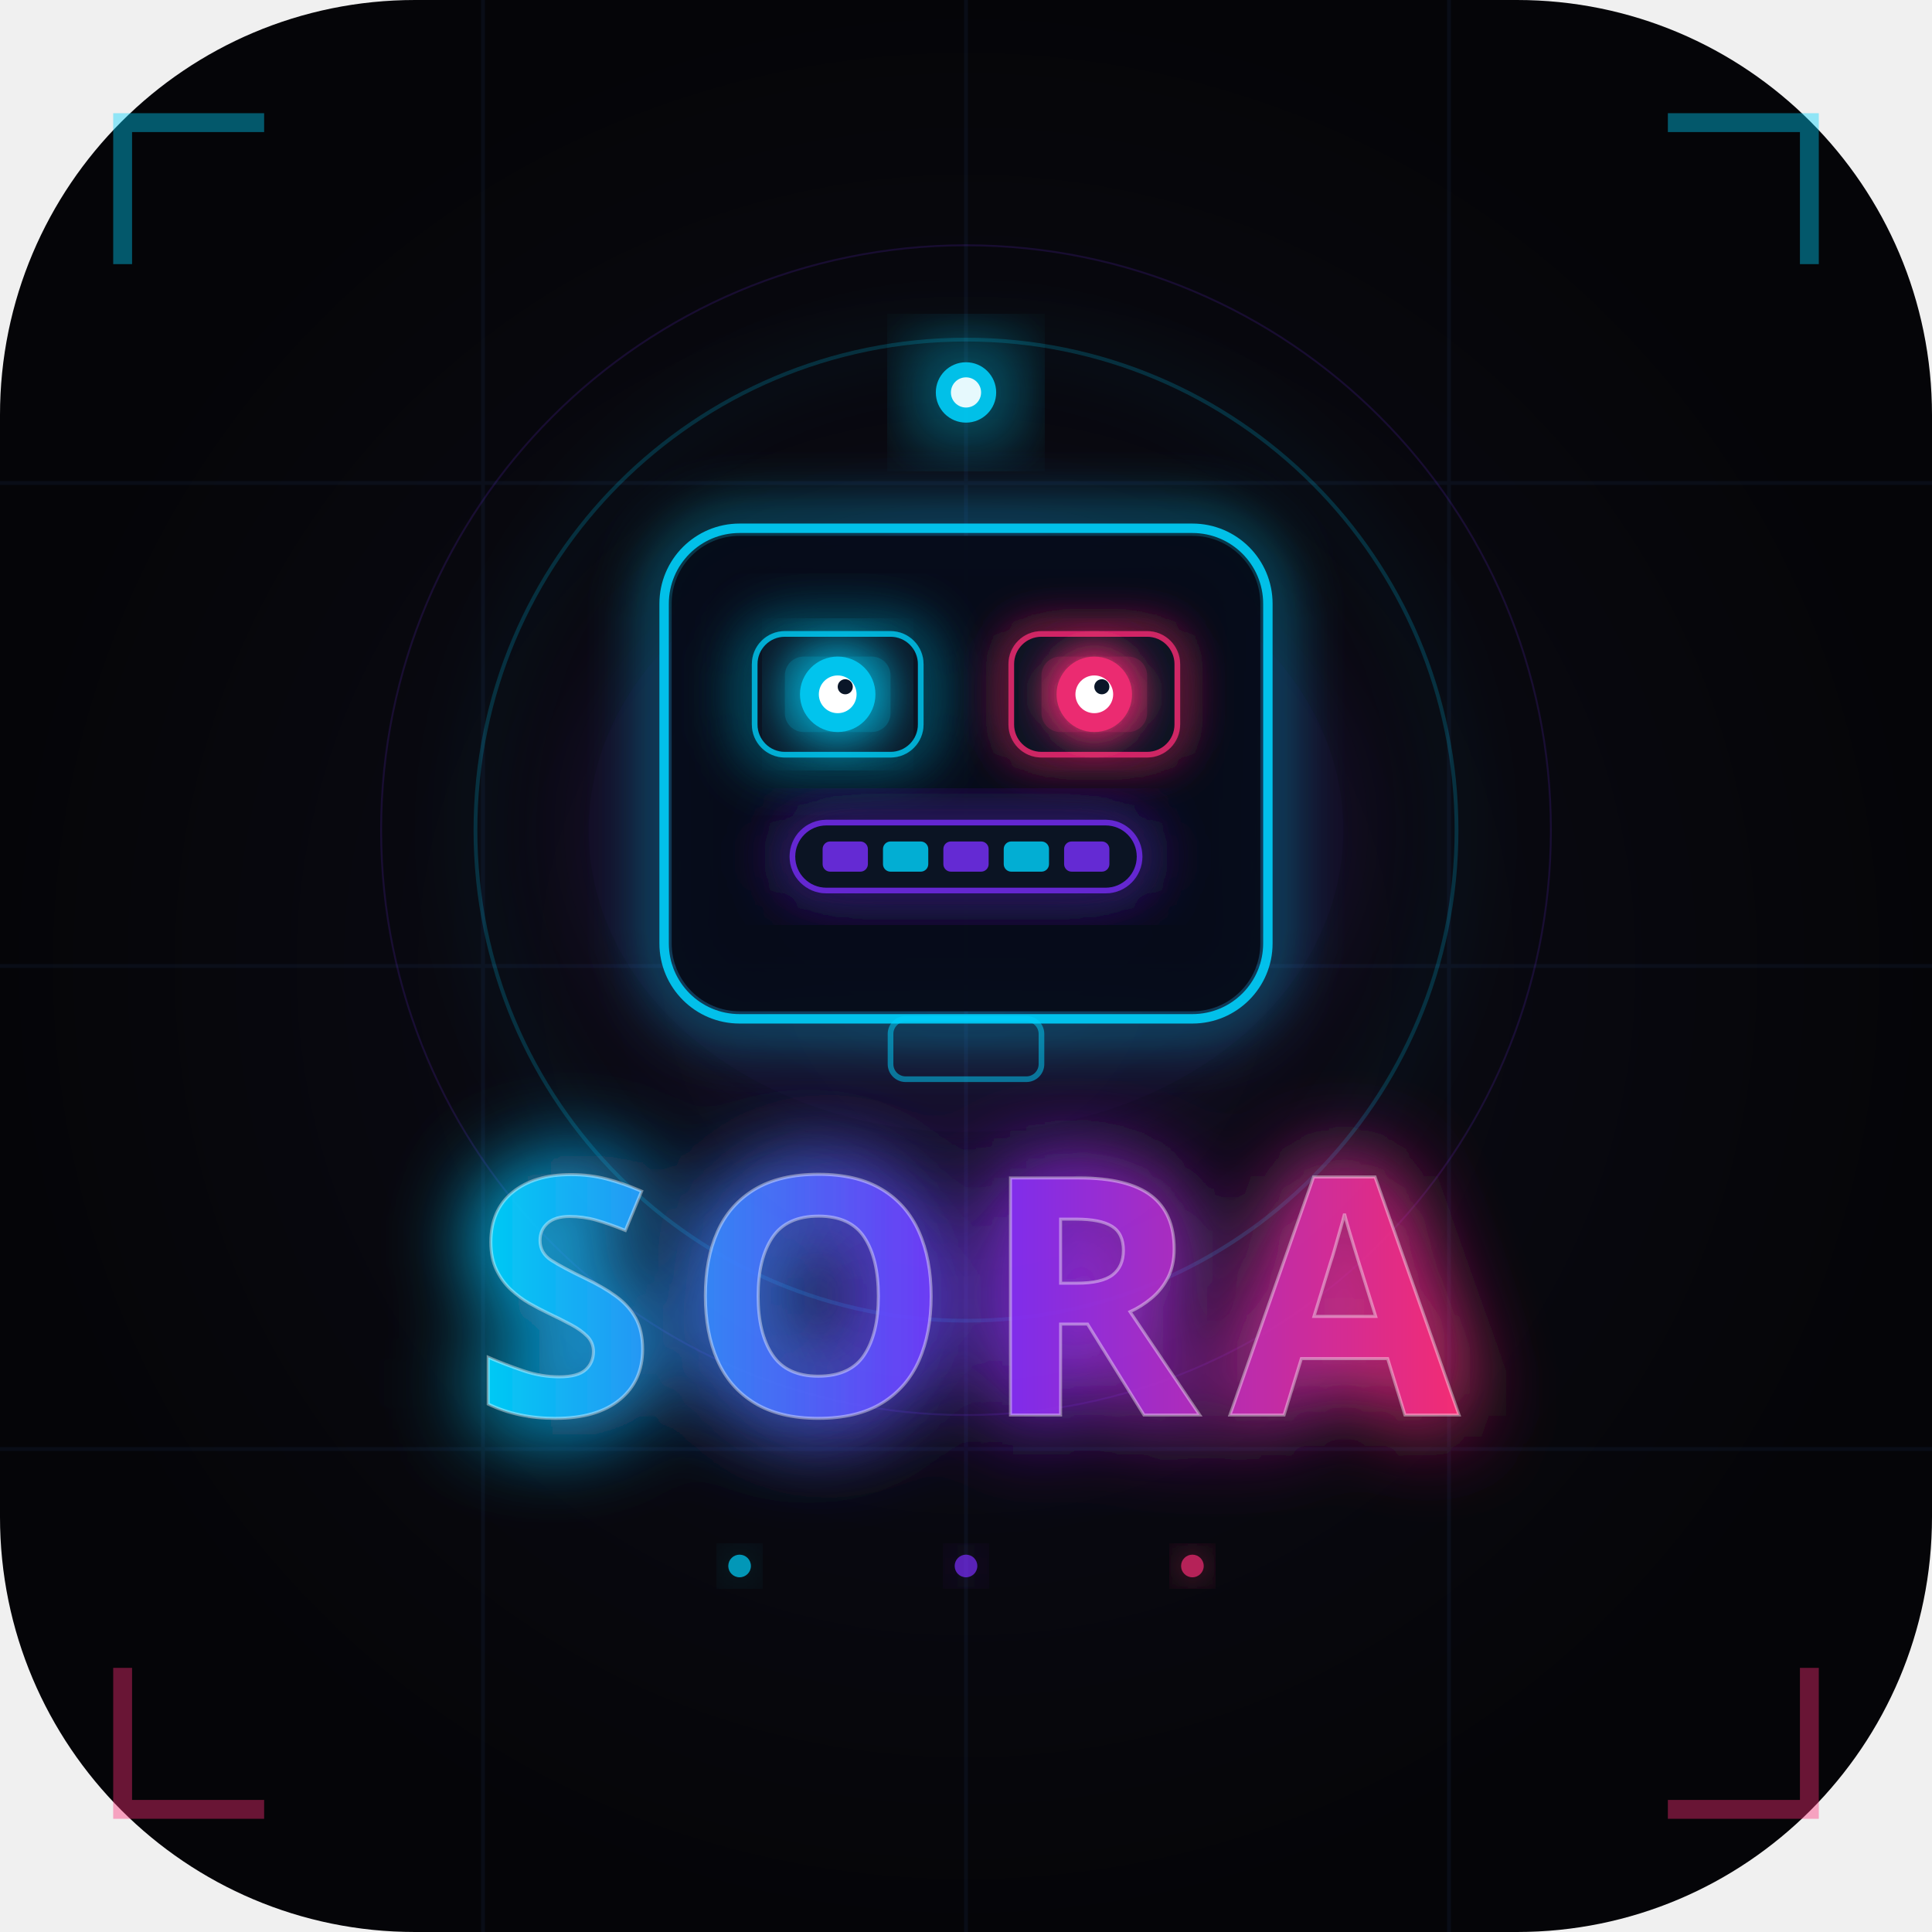
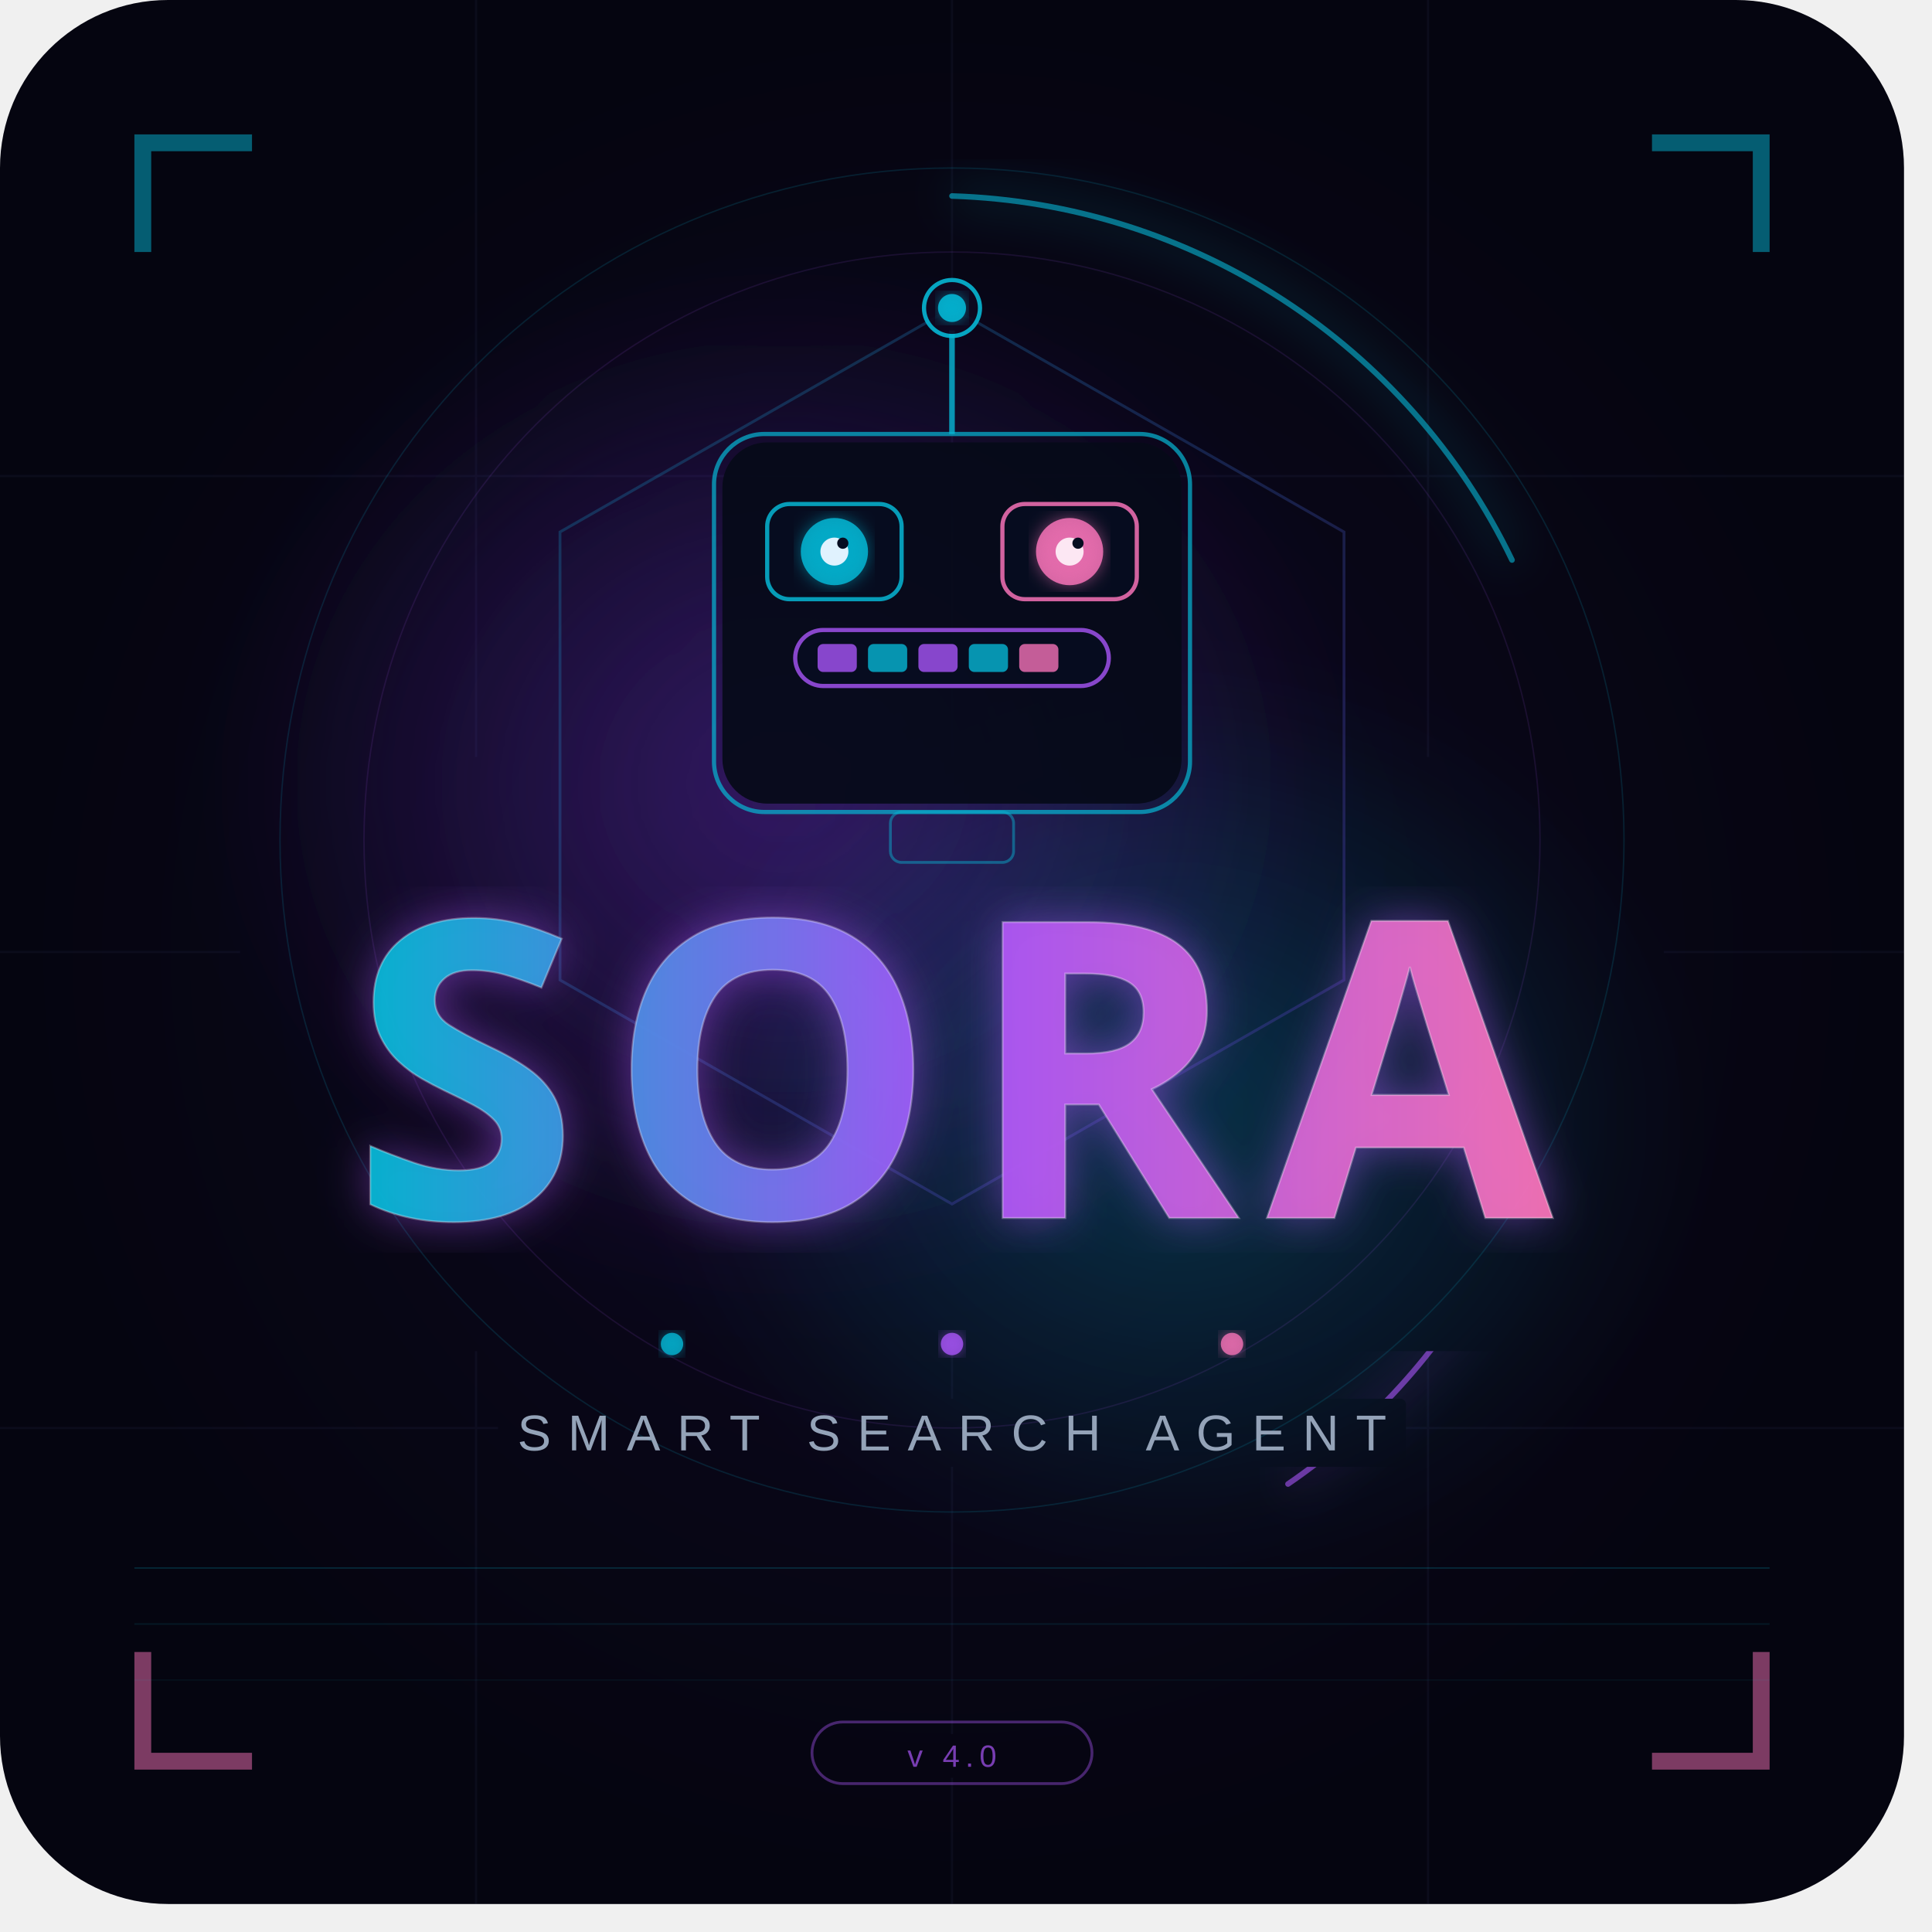
- <svg xmlns="http://www.w3.org/2000/svg" viewBox="0 0 512 512" width="512" height="512">
+ <svg xmlns="http://www.w3.org/2000/svg" width="100%" viewBox="0 0 690 690" role="img" style="">
  <defs>
    <radialGradient id="bg" cx="50%" cy="50%" r="50%">
-       <stop offset="0%" stop-color="#0d0d1a" />
-       <stop offset="100%" stop-color="#050508" />
+       <stop offset="0%" stop-color="#0d0820" />
+       <stop offset="100%" stop-color="#050510" />
    </radialGradient>
-     <filter id="glow-blue" x="-50%" y="-50%" width="200%" height="200%">
-       <feGaussianBlur stdDeviation="8" result="blur" />
-       <feMerge>
-         <feMergeNode in="blur" />
-         <feMergeNode in="blur" />
-         <feMergeNode in="SourceGraphic" />
-       </feMerge>
+     <radialGradient id="glow1" cx="50%" cy="50%" r="50%">
+       <stop offset="0%" stop-color="#7c3aed" stop-opacity="0.35" />
+       <stop offset="100%" stop-color="#7c3aed" stop-opacity="0" />
+     </radialGradient>
+     <radialGradient id="glow2" cx="50%" cy="50%" r="50%">
+       <stop offset="0%" stop-color="#06b6d4" stop-opacity="0.25" />
+       <stop offset="100%" stop-color="#06b6d4" stop-opacity="0" />
+     </radialGradient>
+     <linearGradient id="textGrad" x1="0%" y1="0%" x2="100%" y2="0%">
+       <stop offset="0%" stop-color="#06b6d4" />
+       <stop offset="50%" stop-color="#a855f7" />
+       <stop offset="100%" stop-color="#f472b6" />
+     </linearGradient>
+     <linearGradient id="ringGrad" x1="0%" y1="0%" x2="100%" y2="100%">
+       <stop offset="0%" stop-color="#06b6d4" />
+       <stop offset="100%" stop-color="#7c3aed" />
+     </linearGradient>
+     <linearGradient id="lineGrad" x1="0%" y1="0%" x2="100%" y2="0%">
+       <stop offset="0%" stop-color="#06b6d4" stop-opacity="0" />
+       <stop offset="30%" stop-color="#06b6d4" />
+       <stop offset="70%" stop-color="#a855f7" />
+       <stop offset="100%" stop-color="#f472b6" stop-opacity="0" />
+     </linearGradient>
+     <filter id="blur1">
+       <feGaussianBlur stdDeviation="18" />
    </filter>
-     <filter id="glow-pink" x="-50%" y="-50%" width="200%" height="200%">
-       <feGaussianBlur stdDeviation="6" result="blur" />
-       <feMerge>
-         <feMergeNode in="blur" />
-         <feMergeNode in="blur" />
-         <feMergeNode in="SourceGraphic" />
-       </feMerge>
+     <filter id="blur2">
+       <feGaussianBlur stdDeviation="8" />
    </filter>
-     <filter id="glow-strong" x="-80%" y="-80%" width="260%" height="260%">
-       <feGaussianBlur stdDeviation="12" result="blur1" />
-       <feGaussianBlur stdDeviation="4" result="blur2" />
-       <feMerge>
-         <feMergeNode in="blur1" />
-         <feMergeNode in="blur2" />
-         <feMergeNode in="SourceGraphic" />
-       </feMerge>
+     <filter id="blur3">
+       <feGaussianBlur stdDeviation="3" />
    </filter>
-     <linearGradient id="neon-text" x1="0%" y1="0%" x2="100%" y2="0%">
-       <stop offset="0%" stop-color="#00d4ff" />
-       <stop offset="50%" stop-color="#7b2fff" />
-       <stop offset="100%" stop-color="#ff2d78" />
-     </linearGradient>
-     <linearGradient id="line-grad" x1="0%" y1="0%" x2="100%" y2="0%">
-       <stop offset="0%" stop-color="#00d4ff" stop-opacity="0" />
-       <stop offset="30%" stop-color="#00d4ff" />
-       <stop offset="70%" stop-color="#7b2fff" />
-       <stop offset="100%" stop-color="#ff2d78" stop-opacity="0" />
-     </linearGradient>
+     <mask id="imagine-text-gaps-enuv1e" maskUnits="userSpaceOnUse">
+       <rect x="0" y="0" width="690" height="690" fill="white" />
+       <rect x="85.801" y="270.419" width="508.398" height="212.065" fill="black" rx="2" />
+       <rect x="85.801" y="270.419" width="508.398" height="212.065" fill="black" rx="2" />
+       <rect x="85.801" y="270.419" width="508.398" height="212.065" fill="black" rx="2" />
+       <rect x="177.865" y="499.548" width="324.27" height="24.323" fill="black" rx="2" />
+       <rect x="318.112" y="619.323" width="42.808" height="15.613" fill="black" rx="2" />
+     </mask>
  </defs>
-   <rect width="512" height="512" rx="110" fill="url(#bg)" />
-   <g opacity="0.06" stroke="#4488ff" stroke-width="1">
-     <line x1="0" y1="128" x2="512" y2="128" />
-     <line x1="0" y1="256" x2="512" y2="256" />
-     <line x1="0" y1="384" x2="512" y2="384" />
-     <line x1="128" y1="0" x2="128" y2="512" />
-     <line x1="256" y1="0" x2="256" y2="512" />
-     <line x1="384" y1="0" x2="384" y2="512" />
+   <rect width="680" height="680" fill="url(#bg)" rx="60" style="stroke:none;color:rgb(255, 255, 255);stroke-width:1px;stroke-linecap:butt;stroke-linejoin:miter;opacity:1;font-family:&quot;Anthropic Sans&quot;, -apple-system, BlinkMacSystemFont, &quot;Segoe UI&quot;, sans-serif;font-size:16px;font-weight:400;text-anchor:start;dominant-baseline:auto" />
+   <g opacity="0.05" stroke="#818cf8" stroke-width="0.8" style="fill:rgb(0, 0, 0);stroke:rgb(129, 140, 248);color:rgb(255, 255, 255);stroke-width:0.8px;stroke-linecap:butt;stroke-linejoin:miter;opacity:0.05;font-family:&quot;Anthropic Sans&quot;, -apple-system, BlinkMacSystemFont, &quot;Segoe UI&quot;, sans-serif;font-size:16px;font-weight:400;text-anchor:start;dominant-baseline:auto">
+     <line x1="0" y1="170" x2="680" y2="170" style="fill:rgb(0, 0, 0);stroke:rgb(129, 140, 248);color:rgb(255, 255, 255);stroke-width:0.8px;stroke-linecap:butt;stroke-linejoin:miter;opacity:1;font-family:&quot;Anthropic Sans&quot;, -apple-system, BlinkMacSystemFont, &quot;Segoe UI&quot;, sans-serif;font-size:16px;font-weight:400;text-anchor:start;dominant-baseline:auto" />
+     <line x1="0" y1="340" x2="680" y2="340" mask="url(#imagine-text-gaps-enuv1e)" style="fill:rgb(0, 0, 0);stroke:rgb(129, 140, 248);color:rgb(255, 255, 255);stroke-width:0.8px;stroke-linecap:butt;stroke-linejoin:miter;opacity:1;font-family:&quot;Anthropic Sans&quot;, -apple-system, BlinkMacSystemFont, &quot;Segoe UI&quot;, sans-serif;font-size:16px;font-weight:400;text-anchor:start;dominant-baseline:auto" />
+     <line x1="0" y1="510" x2="680" y2="510" mask="url(#imagine-text-gaps-enuv1e)" style="fill:rgb(0, 0, 0);stroke:rgb(129, 140, 248);color:rgb(255, 255, 255);stroke-width:0.8px;stroke-linecap:butt;stroke-linejoin:miter;opacity:1;font-family:&quot;Anthropic Sans&quot;, -apple-system, BlinkMacSystemFont, &quot;Segoe UI&quot;, sans-serif;font-size:16px;font-weight:400;text-anchor:start;dominant-baseline:auto" />
+     <line x1="170" y1="0" x2="170" y2="680" mask="url(#imagine-text-gaps-enuv1e)" style="fill:rgb(0, 0, 0);stroke:rgb(129, 140, 248);color:rgb(255, 255, 255);stroke-width:0.8px;stroke-linecap:butt;stroke-linejoin:miter;opacity:1;font-family:&quot;Anthropic Sans&quot;, -apple-system, BlinkMacSystemFont, &quot;Segoe UI&quot;, sans-serif;font-size:16px;font-weight:400;text-anchor:start;dominant-baseline:auto" />
+     <line x1="340" y1="0" x2="340" y2="680" mask="url(#imagine-text-gaps-enuv1e)" style="fill:rgb(0, 0, 0);stroke:rgb(129, 140, 248);color:rgb(255, 255, 255);stroke-width:0.8px;stroke-linecap:butt;stroke-linejoin:miter;opacity:1;font-family:&quot;Anthropic Sans&quot;, -apple-system, BlinkMacSystemFont, &quot;Segoe UI&quot;, sans-serif;font-size:16px;font-weight:400;text-anchor:start;dominant-baseline:auto" />
+     <line x1="510" y1="0" x2="510" y2="680" mask="url(#imagine-text-gaps-enuv1e)" style="fill:rgb(0, 0, 0);stroke:rgb(129, 140, 248);color:rgb(255, 255, 255);stroke-width:0.8px;stroke-linecap:butt;stroke-linejoin:miter;opacity:1;font-family:&quot;Anthropic Sans&quot;, -apple-system, BlinkMacSystemFont, &quot;Segoe UI&quot;, sans-serif;font-size:16px;font-weight:400;text-anchor:start;dominant-baseline:auto" />
  </g>
-   <circle cx="256" cy="220" r="130" fill="none" stroke="#00d4ff" stroke-width="1" opacity="0.2" filter="url(#glow-blue)" />
-   <circle cx="256" cy="220" r="155" fill="none" stroke="#7b2fff" stroke-width="0.5" opacity="0.15" />
-   <ellipse cx="256" cy="220" rx="100" ry="80" fill="#7b2fff" opacity="0.08" filter="url(#glow-strong)" />
-   <ellipse cx="256" cy="220" rx="60" ry="50" fill="#00d4ff" opacity="0.06" filter="url(#glow-strong)" />
-   <rect x="176" y="140" width="160" height="130" rx="20" fill="none" stroke="#00d4ff" stroke-width="2.5" filter="url(#glow-blue)" opacity="0.9" />
-   <rect x="178" y="142" width="156" height="126" rx="18" fill="#050a18" opacity="0.95" />
-   <line x1="256" y1="140" x2="256" y2="110" stroke="#00d4ff" stroke-width="2" filter="url(#glow-blue)" opacity="0.8" />
-   <circle cx="256" cy="104" r="8" fill="#00d4ff" filter="url(#glow-strong)" opacity="0.9" />
-   <circle cx="256" cy="104" r="4" fill="#ffffff" opacity="0.9" />
-   <rect x="200" y="168" width="44" height="32" rx="8" fill="#0a1628" stroke="#00d4ff" stroke-width="1.5" filter="url(#glow-blue)" opacity="0.8" />
-   <rect x="208" y="174" width="28" height="20" rx="5" fill="#00d4ff" opacity="0.15" />
-   <ellipse cx="222" cy="184" rx="10" ry="10" fill="#00d4ff" opacity="0.9" filter="url(#glow-blue)" />
-   <ellipse cx="222" cy="184" rx="5" ry="5" fill="#ffffff" />
-   <ellipse cx="224" cy="182" rx="2" ry="2" fill="#0a1628" />
-   <rect x="268" y="168" width="44" height="32" rx="8" fill="#0a1628" stroke="#ff2d78" stroke-width="1.5" filter="url(#glow-pink)" opacity="0.8" />
-   <rect x="276" y="174" width="28" height="20" rx="5" fill="#ff2d78" opacity="0.15" />
-   <ellipse cx="290" cy="184" rx="10" ry="10" fill="#ff2d78" opacity="0.9" filter="url(#glow-pink)" />
-   <ellipse cx="290" cy="184" rx="5" ry="5" fill="#ffffff" />
-   <ellipse cx="292" cy="182" rx="2" ry="2" fill="#0a1628" />
-   <rect x="210" y="218" width="92" height="18" rx="9" fill="#0a1628" stroke="#7b2fff" stroke-width="1.5" filter="url(#glow-blue)" opacity="0.8" />
-   <rect x="218" y="223" width="12" height="8" rx="2" fill="#7b2fff" opacity="0.8" />
-   <rect x="234" y="223" width="12" height="8" rx="2" fill="#00d4ff" opacity="0.8" />
-   <rect x="250" y="223" width="12" height="8" rx="2" fill="#7b2fff" opacity="0.8" />
-   <rect x="266" y="223" width="12" height="8" rx="2" fill="#00d4ff" opacity="0.8" />
-   <rect x="282" y="223" width="12" height="8" rx="2" fill="#7b2fff" opacity="0.8" />
-   <rect x="236" y="270" width="40" height="16" rx="4" fill="none" stroke="#00d4ff" stroke-width="1.5" opacity="0.5" />
-   <line x1="60" y1="310" x2="452" y2="310" stroke="url(#line-grad)" stroke-width="1.5" opacity="0.8" />
-   <text x="256" y="375" font-family="Arial Black, Impact, sans-serif" font-size="88" font-weight="900" text-anchor="middle" fill="url(#neon-text)" filter="url(#glow-strong)" letter-spacing="8" opacity="0.95">SORA</text>
-   <text x="256" y="375" font-family="Arial Black, Impact, sans-serif" font-size="88" font-weight="900" text-anchor="middle" fill="none" stroke="#ffffff" stroke-width="0.8" letter-spacing="8" opacity="0.4">SORA</text>
-   <line x1="60" y1="395" x2="452" y2="395" stroke="url(#line-grad)" stroke-width="1" opacity="0.4" />
-   <circle cx="196" cy="415" r="3" fill="#00d4ff" opacity="0.7" filter="url(#glow-blue)" />
-   <circle cx="256" cy="415" r="3" fill="#7b2fff" opacity="0.7" filter="url(#glow-blue)" />
-   <circle cx="316" cy="415" r="3" fill="#ff2d78" opacity="0.7" filter="url(#glow-pink)" />
-   <path d="M 30 30 L 70 30 L 70 35 L 35 35 L 35 70 L 30 70 Z" fill="#00d4ff" opacity="0.4" />
-   <path d="M 482 30 L 442 30 L 442 35 L 477 35 L 477 70 L 482 70 Z" fill="#00d4ff" opacity="0.4" />
-   <path d="M 30 482 L 70 482 L 70 477 L 35 477 L 35 442 L 30 442 Z" fill="#ff2d78" opacity="0.4" />
-   <path d="M 482 482 L 442 482 L 442 477 L 477 477 L 477 442 L 482 442 Z" fill="#ff2d78" opacity="0.4" />
+   <ellipse cx="280" cy="280" rx="200" ry="180" fill="url(#glow1)" filter="url(#blur1)" style="stroke:none;color:rgb(255, 255, 255);stroke-width:1px;stroke-linecap:butt;stroke-linejoin:miter;opacity:1;font-family:&quot;Anthropic Sans&quot;, -apple-system, BlinkMacSystemFont, &quot;Segoe UI&quot;, sans-serif;font-size:16px;font-weight:400;text-anchor:start;dominant-baseline:auto" />
+   <ellipse cx="420" cy="400" rx="180" ry="160" fill="url(#glow2)" filter="url(#blur1)" style="stroke:none;color:rgb(255, 255, 255);stroke-width:1px;stroke-linecap:butt;stroke-linejoin:miter;opacity:1;font-family:&quot;Anthropic Sans&quot;, -apple-system, BlinkMacSystemFont, &quot;Segoe UI&quot;, sans-serif;font-size:16px;font-weight:400;text-anchor:start;dominant-baseline:auto" />
+   <circle cx="340" cy="300" r="240" fill="none" stroke="#06b6d4" stroke-width="0.5" opacity="0.15" style="fill:none;stroke:rgb(6, 182, 212);color:rgb(255, 255, 255);stroke-width:0.5px;stroke-linecap:butt;stroke-linejoin:miter;opacity:0.15;font-family:&quot;Anthropic Sans&quot;, -apple-system, BlinkMacSystemFont, &quot;Segoe UI&quot;, sans-serif;font-size:16px;font-weight:400;text-anchor:start;dominant-baseline:auto" />
+   <circle cx="340" cy="300" r="210" fill="none" stroke="#a855f7" stroke-width="0.5" opacity="0.12" style="fill:none;stroke:rgb(168, 85, 247);color:rgb(255, 255, 255);stroke-width:0.5px;stroke-linecap:butt;stroke-linejoin:miter;opacity:0.12;font-family:&quot;Anthropic Sans&quot;, -apple-system, BlinkMacSystemFont, &quot;Segoe UI&quot;, sans-serif;font-size:16px;font-weight:400;text-anchor:start;dominant-baseline:auto" />
+   <path d="M 340 70 A 230 230 0 0 1 540 200" fill="none" stroke="#06b6d4" stroke-width="2" opacity="0.6" stroke-linecap="round" style="fill:none;stroke:rgb(6, 182, 212);color:rgb(255, 255, 255);stroke-width:2px;stroke-linecap:round;stroke-linejoin:miter;opacity:0.6;font-family:&quot;Anthropic Sans&quot;, -apple-system, BlinkMacSystemFont, &quot;Segoe UI&quot;, sans-serif;font-size:16px;font-weight:400;text-anchor:start;dominant-baseline:auto" />
+   <path d="M 560 340 A 230 230 0 0 1 460 530" fill="none" stroke="#a855f7" stroke-width="2" opacity="0.6" stroke-linecap="round" mask="url(#imagine-text-gaps-enuv1e)" style="fill:none;stroke:rgb(168, 85, 247);color:rgb(255, 255, 255);stroke-width:2px;stroke-linecap:round;stroke-linejoin:miter;opacity:0.6;font-family:&quot;Anthropic Sans&quot;, -apple-system, BlinkMacSystemFont, &quot;Segoe UI&quot;, sans-serif;font-size:16px;font-weight:400;text-anchor:start;dominant-baseline:auto" />
+   <path d="M 180 480 A 230 230 0 0 1 120 300" fill="none" stroke="#f472b6" stroke-width="2" opacity="0.5" stroke-linecap="round" mask="url(#imagine-text-gaps-enuv1e)" style="fill:none;stroke:rgb(244, 114, 182);color:rgb(255, 255, 255);stroke-width:2px;stroke-linecap:round;stroke-linejoin:miter;opacity:0.5;font-family:&quot;Anthropic Sans&quot;, -apple-system, BlinkMacSystemFont, &quot;Segoe UI&quot;, sans-serif;font-size:16px;font-weight:400;text-anchor:start;dominant-baseline:auto" />
+   <path d="M 340 70 A 230 230 0 0 1 540 200" fill="none" stroke="#06b6d4" stroke-width="8" opacity="0.15" filter="url(#blur2)" style="fill:none;stroke:rgb(6, 182, 212);color:rgb(255, 255, 255);stroke-width:8px;stroke-linecap:butt;stroke-linejoin:miter;opacity:0.15;font-family:&quot;Anthropic Sans&quot;, -apple-system, BlinkMacSystemFont, &quot;Segoe UI&quot;, sans-serif;font-size:16px;font-weight:400;text-anchor:start;dominant-baseline:auto" />
+   <path d="M 560 340 A 230 230 0 0 1 460 530" fill="none" stroke="#a855f7" stroke-width="8" opacity="0.15" filter="url(#blur2)" mask="url(#imagine-text-gaps-enuv1e)" style="fill:none;stroke:rgb(168, 85, 247);color:rgb(255, 255, 255);stroke-width:8px;stroke-linecap:butt;stroke-linejoin:miter;opacity:0.15;font-family:&quot;Anthropic Sans&quot;, -apple-system, BlinkMacSystemFont, &quot;Segoe UI&quot;, sans-serif;font-size:16px;font-weight:400;text-anchor:start;dominant-baseline:auto" />
+   <polygon points="340,110 480,190 480,350 340,430 200,350 200,190" fill="none" stroke="url(#ringGrad)" stroke-width="1" opacity="0.25" style="fill:none;color:rgb(255, 255, 255);stroke-width:1px;stroke-linecap:butt;stroke-linejoin:miter;opacity:0.25;font-family:&quot;Anthropic Sans&quot;, -apple-system, BlinkMacSystemFont, &quot;Segoe UI&quot;, sans-serif;font-size:16px;font-weight:400;text-anchor:start;dominant-baseline:auto" />
+   <rect x="255" y="155" width="170" height="135" rx="18" fill="none" stroke="#06b6d4" stroke-width="1.5" opacity="0.7" style="fill:none;stroke:rgb(6, 182, 212);color:rgb(255, 255, 255);stroke-width:1.5px;stroke-linecap:butt;stroke-linejoin:miter;opacity:0.7;font-family:&quot;Anthropic Sans&quot;, -apple-system, BlinkMacSystemFont, &quot;Segoe UI&quot;, sans-serif;font-size:16px;font-weight:400;text-anchor:start;dominant-baseline:auto" />
+   <rect x="258" y="158" width="164" height="129" rx="16" fill="#050a18" opacity="0.92" style="fill:rgb(5, 10, 24);stroke:none;color:rgb(255, 255, 255);stroke-width:1px;stroke-linecap:butt;stroke-linejoin:miter;opacity:0.92;font-family:&quot;Anthropic Sans&quot;, -apple-system, BlinkMacSystemFont, &quot;Segoe UI&quot;, sans-serif;font-size:16px;font-weight:400;text-anchor:start;dominant-baseline:auto" />
+   <line x1="340" y1="155" x2="340" y2="118" stroke="#06b6d4" stroke-width="2" opacity="0.8" style="fill:rgb(0, 0, 0);stroke:rgb(6, 182, 212);color:rgb(255, 255, 255);stroke-width:2px;stroke-linecap:butt;stroke-linejoin:miter;opacity:0.8;font-family:&quot;Anthropic Sans&quot;, -apple-system, BlinkMacSystemFont, &quot;Segoe UI&quot;, sans-serif;font-size:16px;font-weight:400;text-anchor:start;dominant-baseline:auto" />
+   <circle cx="340" cy="110" r="10" fill="#0d0820" stroke="#06b6d4" stroke-width="1.5" opacity="0.9" style="fill:rgb(13, 8, 32);stroke:rgb(6, 182, 212);color:rgb(255, 255, 255);stroke-width:1.5px;stroke-linecap:butt;stroke-linejoin:miter;opacity:0.9;font-family:&quot;Anthropic Sans&quot;, -apple-system, BlinkMacSystemFont, &quot;Segoe UI&quot;, sans-serif;font-size:16px;font-weight:400;text-anchor:start;dominant-baseline:auto" />
+   <circle cx="340" cy="110" r="5" fill="#06b6d4" opacity="0.9" style="fill:rgb(6, 182, 212);stroke:none;color:rgb(255, 255, 255);stroke-width:1px;stroke-linecap:butt;stroke-linejoin:miter;opacity:0.9;font-family:&quot;Anthropic Sans&quot;, -apple-system, BlinkMacSystemFont, &quot;Segoe UI&quot;, sans-serif;font-size:16px;font-weight:400;text-anchor:start;dominant-baseline:auto" />
+   <circle cx="340" cy="110" r="5" fill="#06b6d4" filter="url(#blur3)" opacity="0.6" style="fill:rgb(6, 182, 212);stroke:none;color:rgb(255, 255, 255);stroke-width:1px;stroke-linecap:butt;stroke-linejoin:miter;opacity:0.6;font-family:&quot;Anthropic Sans&quot;, -apple-system, BlinkMacSystemFont, &quot;Segoe UI&quot;, sans-serif;font-size:16px;font-weight:400;text-anchor:start;dominant-baseline:auto" />
+   <rect x="274" y="180" width="48" height="34" rx="8" fill="#060d20" stroke="#06b6d4" stroke-width="1.5" opacity="0.85" style="fill:rgb(6, 13, 32);stroke:rgb(6, 182, 212);color:rgb(255, 255, 255);stroke-width:1.5px;stroke-linecap:butt;stroke-linejoin:miter;opacity:0.85;font-family:&quot;Anthropic Sans&quot;, -apple-system, BlinkMacSystemFont, &quot;Segoe UI&quot;, sans-serif;font-size:16px;font-weight:400;text-anchor:start;dominant-baseline:auto" />
+   <ellipse cx="298" cy="197" rx="12" ry="12" fill="#06b6d4" opacity="0.85" style="fill:rgb(6, 182, 212);stroke:none;color:rgb(255, 255, 255);stroke-width:1px;stroke-linecap:butt;stroke-linejoin:miter;opacity:0.85;font-family:&quot;Anthropic Sans&quot;, -apple-system, BlinkMacSystemFont, &quot;Segoe UI&quot;, sans-serif;font-size:16px;font-weight:400;text-anchor:start;dominant-baseline:auto" />
+   <ellipse cx="298" cy="197" rx="12" ry="12" fill="#06b6d4" filter="url(#blur3)" opacity="0.5" style="fill:rgb(6, 182, 212);stroke:none;color:rgb(255, 255, 255);stroke-width:1px;stroke-linecap:butt;stroke-linejoin:miter;opacity:0.5;font-family:&quot;Anthropic Sans&quot;, -apple-system, BlinkMacSystemFont, &quot;Segoe UI&quot;, sans-serif;font-size:16px;font-weight:400;text-anchor:start;dominant-baseline:auto" />
+   <ellipse cx="298" cy="197" rx="5" ry="5" fill="#e0f2fe" style="fill:rgb(224, 242, 254);stroke:none;color:rgb(255, 255, 255);stroke-width:1px;stroke-linecap:butt;stroke-linejoin:miter;opacity:1;font-family:&quot;Anthropic Sans&quot;, -apple-system, BlinkMacSystemFont, &quot;Segoe UI&quot;, sans-serif;font-size:16px;font-weight:400;text-anchor:start;dominant-baseline:auto" />
+   <ellipse cx="301" cy="194" rx="2" ry="2" fill="#060d20" style="fill:rgb(6, 13, 32);stroke:none;color:rgb(255, 255, 255);stroke-width:1px;stroke-linecap:butt;stroke-linejoin:miter;opacity:1;font-family:&quot;Anthropic Sans&quot;, -apple-system, BlinkMacSystemFont, &quot;Segoe UI&quot;, sans-serif;font-size:16px;font-weight:400;text-anchor:start;dominant-baseline:auto" />
+   <rect x="358" y="180" width="48" height="34" rx="8" fill="#060d20" stroke="#f472b6" stroke-width="1.5" opacity="0.85" style="fill:rgb(6, 13, 32);stroke:rgb(244, 114, 182);color:rgb(255, 255, 255);stroke-width:1.5px;stroke-linecap:butt;stroke-linejoin:miter;opacity:0.85;font-family:&quot;Anthropic Sans&quot;, -apple-system, BlinkMacSystemFont, &quot;Segoe UI&quot;, sans-serif;font-size:16px;font-weight:400;text-anchor:start;dominant-baseline:auto" />
+   <ellipse cx="382" cy="197" rx="12" ry="12" fill="#f472b6" opacity="0.85" style="fill:rgb(244, 114, 182);stroke:none;color:rgb(255, 255, 255);stroke-width:1px;stroke-linecap:butt;stroke-linejoin:miter;opacity:0.85;font-family:&quot;Anthropic Sans&quot;, -apple-system, BlinkMacSystemFont, &quot;Segoe UI&quot;, sans-serif;font-size:16px;font-weight:400;text-anchor:start;dominant-baseline:auto" />
+   <ellipse cx="382" cy="197" rx="12" ry="12" fill="#f472b6" filter="url(#blur3)" opacity="0.5" style="fill:rgb(244, 114, 182);stroke:none;color:rgb(255, 255, 255);stroke-width:1px;stroke-linecap:butt;stroke-linejoin:miter;opacity:0.5;font-family:&quot;Anthropic Sans&quot;, -apple-system, BlinkMacSystemFont, &quot;Segoe UI&quot;, sans-serif;font-size:16px;font-weight:400;text-anchor:start;dominant-baseline:auto" />
+   <ellipse cx="382" cy="197" rx="5" ry="5" fill="#fce7f3" style="fill:rgb(252, 231, 243);stroke:none;color:rgb(255, 255, 255);stroke-width:1px;stroke-linecap:butt;stroke-linejoin:miter;opacity:1;font-family:&quot;Anthropic Sans&quot;, -apple-system, BlinkMacSystemFont, &quot;Segoe UI&quot;, sans-serif;font-size:16px;font-weight:400;text-anchor:start;dominant-baseline:auto" />
+   <ellipse cx="385" cy="194" rx="2" ry="2" fill="#060d20" style="fill:rgb(6, 13, 32);stroke:none;color:rgb(255, 255, 255);stroke-width:1px;stroke-linecap:butt;stroke-linejoin:miter;opacity:1;font-family:&quot;Anthropic Sans&quot;, -apple-system, BlinkMacSystemFont, &quot;Segoe UI&quot;, sans-serif;font-size:16px;font-weight:400;text-anchor:start;dominant-baseline:auto" />
+   <rect x="284" y="225" width="112" height="20" rx="10" fill="#060d20" stroke="#a855f7" stroke-width="1.5" opacity="0.8" style="fill:rgb(6, 13, 32);stroke:rgb(168, 85, 247);color:rgb(255, 255, 255);stroke-width:1.5px;stroke-linecap:butt;stroke-linejoin:miter;opacity:0.8;font-family:&quot;Anthropic Sans&quot;, -apple-system, BlinkMacSystemFont, &quot;Segoe UI&quot;, sans-serif;font-size:16px;font-weight:400;text-anchor:start;dominant-baseline:auto" />
+   <rect x="292" y="230" width="14" height="10" rx="2" fill="#a855f7" opacity="0.8" style="fill:rgb(168, 85, 247);stroke:none;color:rgb(255, 255, 255);stroke-width:1px;stroke-linecap:butt;stroke-linejoin:miter;opacity:0.8;font-family:&quot;Anthropic Sans&quot;, -apple-system, BlinkMacSystemFont, &quot;Segoe UI&quot;, sans-serif;font-size:16px;font-weight:400;text-anchor:start;dominant-baseline:auto" />
+   <rect x="310" y="230" width="14" height="10" rx="2" fill="#06b6d4" opacity="0.8" style="fill:rgb(6, 182, 212);stroke:none;color:rgb(255, 255, 255);stroke-width:1px;stroke-linecap:butt;stroke-linejoin:miter;opacity:0.8;font-family:&quot;Anthropic Sans&quot;, -apple-system, BlinkMacSystemFont, &quot;Segoe UI&quot;, sans-serif;font-size:16px;font-weight:400;text-anchor:start;dominant-baseline:auto" />
+   <rect x="328" y="230" width="14" height="10" rx="2" fill="#a855f7" opacity="0.8" style="fill:rgb(168, 85, 247);stroke:none;color:rgb(255, 255, 255);stroke-width:1px;stroke-linecap:butt;stroke-linejoin:miter;opacity:0.8;font-family:&quot;Anthropic Sans&quot;, -apple-system, BlinkMacSystemFont, &quot;Segoe UI&quot;, sans-serif;font-size:16px;font-weight:400;text-anchor:start;dominant-baseline:auto" />
+   <rect x="346" y="230" width="14" height="10" rx="2" fill="#06b6d4" opacity="0.8" style="fill:rgb(6, 182, 212);stroke:none;color:rgb(255, 255, 255);stroke-width:1px;stroke-linecap:butt;stroke-linejoin:miter;opacity:0.8;font-family:&quot;Anthropic Sans&quot;, -apple-system, BlinkMacSystemFont, &quot;Segoe UI&quot;, sans-serif;font-size:16px;font-weight:400;text-anchor:start;dominant-baseline:auto" />
+   <rect x="364" y="230" width="14" height="10" rx="2" fill="#f472b6" opacity="0.8" style="fill:rgb(244, 114, 182);stroke:none;color:rgb(255, 255, 255);stroke-width:1px;stroke-linecap:butt;stroke-linejoin:miter;opacity:0.8;font-family:&quot;Anthropic Sans&quot;, -apple-system, BlinkMacSystemFont, &quot;Segoe UI&quot;, sans-serif;font-size:16px;font-weight:400;text-anchor:start;dominant-baseline:auto" />
+   <rect x="318" y="290" width="44" height="18" rx="4" fill="none" stroke="#06b6d4" stroke-width="1" opacity="0.45" style="fill:none;stroke:rgb(6, 182, 212);color:rgb(255, 255, 255);stroke-width:1px;stroke-linecap:butt;stroke-linejoin:miter;opacity:0.45;font-family:&quot;Anthropic Sans&quot;, -apple-system, BlinkMacSystemFont, &quot;Segoe UI&quot;, sans-serif;font-size:16px;font-weight:400;text-anchor:start;dominant-baseline:auto" />
+   <line x1="80" y1="335" x2="600" y2="335" stroke="url(#lineGrad)" stroke-width="1.5" opacity="0.9" mask="url(#imagine-text-gaps-enuv1e)" style="fill:rgb(0, 0, 0);color:rgb(255, 255, 255);stroke-width:1.5px;stroke-linecap:butt;stroke-linejoin:miter;opacity:0.9;font-family:&quot;Anthropic Sans&quot;, -apple-system, BlinkMacSystemFont, &quot;Segoe UI&quot;, sans-serif;font-size:16px;font-weight:400;text-anchor:start;dominant-baseline:auto" />
+   <text x="340" y="435" font-family="Arial Black,Impact,sans-serif" font-size="148" font-weight="900" text-anchor="middle" fill="#a855f7" filter="url(#blur2)" opacity="0.5" letter-spacing="10" style="fill:rgb(168, 85, 247);stroke:none;color:rgb(255, 255, 255);stroke-width:1px;stroke-linecap:butt;stroke-linejoin:miter;opacity:0.5;font-family:&quot;Arial Black&quot;, Impact, sans-serif;font-size:148px;font-weight:900;text-anchor:middle;dominant-baseline:auto">SORA</text>
+   <text x="340" y="435" font-family="Arial Black,Impact,sans-serif" font-size="148" font-weight="900" text-anchor="middle" fill="url(#textGrad)" letter-spacing="10" opacity="0.95" style="stroke:none;color:rgb(255, 255, 255);stroke-width:1px;stroke-linecap:butt;stroke-linejoin:miter;opacity:0.95;font-family:&quot;Arial Black&quot;, Impact, sans-serif;font-size:148px;font-weight:900;text-anchor:middle;dominant-baseline:auto">SORA</text>
+   <text x="340" y="435" font-family="Arial Black,Impact,sans-serif" font-size="148" font-weight="900" text-anchor="middle" fill="none" stroke="#ffffff" stroke-width="0.7" letter-spacing="10" opacity="0.3" style="fill:none;stroke:rgb(255, 255, 255);color:rgb(255, 255, 255);stroke-width:0.7px;stroke-linecap:butt;stroke-linejoin:miter;opacity:0.3;font-family:&quot;Arial Black&quot;, Impact, sans-serif;font-size:148px;font-weight:900;text-anchor:middle;dominant-baseline:auto">SORA</text>
+   <line x1="80" y1="455" x2="600" y2="455" stroke="url(#lineGrad)" stroke-width="0.8" opacity="0.4" mask="url(#imagine-text-gaps-enuv1e)" style="fill:rgb(0, 0, 0);color:rgb(255, 255, 255);stroke-width:0.8px;stroke-linecap:butt;stroke-linejoin:miter;opacity:0.4;font-family:&quot;Anthropic Sans&quot;, -apple-system, BlinkMacSystemFont, &quot;Segoe UI&quot;, sans-serif;font-size:16px;font-weight:400;text-anchor:start;dominant-baseline:auto" />
+   <circle cx="240" cy="480" r="4" fill="#06b6d4" opacity="0.8" style="fill:rgb(6, 182, 212);stroke:none;color:rgb(255, 255, 255);stroke-width:1px;stroke-linecap:butt;stroke-linejoin:miter;opacity:0.8;font-family:&quot;Anthropic Sans&quot;, -apple-system, BlinkMacSystemFont, &quot;Segoe UI&quot;, sans-serif;font-size:16px;font-weight:400;text-anchor:start;dominant-baseline:auto" />
+   <circle cx="340" cy="480" r="4" fill="#a855f7" opacity="0.8" style="fill:rgb(168, 85, 247);stroke:none;color:rgb(255, 255, 255);stroke-width:1px;stroke-linecap:butt;stroke-linejoin:miter;opacity:0.8;font-family:&quot;Anthropic Sans&quot;, -apple-system, BlinkMacSystemFont, &quot;Segoe UI&quot;, sans-serif;font-size:16px;font-weight:400;text-anchor:start;dominant-baseline:auto" />
+   <circle cx="440" cy="480" r="4" fill="#f472b6" opacity="0.8" style="fill:rgb(244, 114, 182);stroke:none;color:rgb(255, 255, 255);stroke-width:1px;stroke-linecap:butt;stroke-linejoin:miter;opacity:0.8;font-family:&quot;Anthropic Sans&quot;, -apple-system, BlinkMacSystemFont, &quot;Segoe UI&quot;, sans-serif;font-size:16px;font-weight:400;text-anchor:start;dominant-baseline:auto" />
+   <circle cx="240" cy="480" r="4" fill="#06b6d4" filter="url(#blur3)" opacity="0.7" style="fill:rgb(6, 182, 212);stroke:none;color:rgb(255, 255, 255);stroke-width:1px;stroke-linecap:butt;stroke-linejoin:miter;opacity:0.7;font-family:&quot;Anthropic Sans&quot;, -apple-system, BlinkMacSystemFont, &quot;Segoe UI&quot;, sans-serif;font-size:16px;font-weight:400;text-anchor:start;dominant-baseline:auto" />
+   <circle cx="340" cy="480" r="4" fill="#a855f7" filter="url(#blur3)" opacity="0.7" style="fill:rgb(168, 85, 247);stroke:none;color:rgb(255, 255, 255);stroke-width:1px;stroke-linecap:butt;stroke-linejoin:miter;opacity:0.7;font-family:&quot;Anthropic Sans&quot;, -apple-system, BlinkMacSystemFont, &quot;Segoe UI&quot;, sans-serif;font-size:16px;font-weight:400;text-anchor:start;dominant-baseline:auto" />
+   <circle cx="440" cy="480" r="4" fill="#f472b6" filter="url(#blur3)" opacity="0.7" style="fill:rgb(244, 114, 182);stroke:none;color:rgb(255, 255, 255);stroke-width:1px;stroke-linecap:butt;stroke-linejoin:miter;opacity:0.7;font-family:&quot;Anthropic Sans&quot;, -apple-system, BlinkMacSystemFont, &quot;Segoe UI&quot;, sans-serif;font-size:16px;font-weight:400;text-anchor:start;dominant-baseline:auto" />
+   <text x="340" y="518" font-family="Arial,sans-serif" font-size="18" font-weight="400" text-anchor="middle" fill="#94a3b8" letter-spacing="6" style="fill:rgb(148, 163, 184);stroke:none;color:rgb(255, 255, 255);stroke-width:1px;stroke-linecap:butt;stroke-linejoin:miter;opacity:1;font-family:Arial, sans-serif;font-size:18px;font-weight:400;text-anchor:middle;dominant-baseline:auto">SMART SEARCH AGENT</text>
+   <path d="M 48 48 L 90 48 L 90 54 L 54 54 L 54 90 L 48 90 Z" fill="#06b6d4" opacity="0.5" style="fill:rgb(6, 182, 212);stroke:none;color:rgb(255, 255, 255);stroke-width:1px;stroke-linecap:butt;stroke-linejoin:miter;opacity:0.5;font-family:&quot;Anthropic Sans&quot;, -apple-system, BlinkMacSystemFont, &quot;Segoe UI&quot;, sans-serif;font-size:16px;font-weight:400;text-anchor:start;dominant-baseline:auto" />
+   <path d="M 632 48 L 590 48 L 590 54 L 626 54 L 626 90 L 632 90 Z" fill="#06b6d4" opacity="0.5" style="fill:rgb(6, 182, 212);stroke:none;color:rgb(255, 255, 255);stroke-width:1px;stroke-linecap:butt;stroke-linejoin:miter;opacity:0.5;font-family:&quot;Anthropic Sans&quot;, -apple-system, BlinkMacSystemFont, &quot;Segoe UI&quot;, sans-serif;font-size:16px;font-weight:400;text-anchor:start;dominant-baseline:auto" />
+   <path d="M 48 632 L 90 632 L 90 626 L 54 626 L 54 590 L 48 590 Z" fill="#f472b6" opacity="0.5" style="fill:rgb(244, 114, 182);stroke:none;color:rgb(255, 255, 255);stroke-width:1px;stroke-linecap:butt;stroke-linejoin:miter;opacity:0.5;font-family:&quot;Anthropic Sans&quot;, -apple-system, BlinkMacSystemFont, &quot;Segoe UI&quot;, sans-serif;font-size:16px;font-weight:400;text-anchor:start;dominant-baseline:auto" />
+   <path d="M 632 632 L 590 632 L 590 626 L 626 626 L 626 590 L 632 590 Z" fill="#f472b6" opacity="0.5" style="fill:rgb(244, 114, 182);stroke:none;color:rgb(255, 255, 255);stroke-width:1px;stroke-linecap:butt;stroke-linejoin:miter;opacity:0.5;font-family:&quot;Anthropic Sans&quot;, -apple-system, BlinkMacSystemFont, &quot;Segoe UI&quot;, sans-serif;font-size:16px;font-weight:400;text-anchor:start;dominant-baseline:auto" />
+   <line x1="48" y1="560" x2="632" y2="560" stroke="#06b6d4" stroke-width="0.5" opacity="0.2" style="fill:rgb(0, 0, 0);stroke:rgb(6, 182, 212);color:rgb(255, 255, 255);stroke-width:0.5px;stroke-linecap:butt;stroke-linejoin:miter;opacity:0.2;font-family:&quot;Anthropic Sans&quot;, -apple-system, BlinkMacSystemFont, &quot;Segoe UI&quot;, sans-serif;font-size:16px;font-weight:400;text-anchor:start;dominant-baseline:auto" />
+   <line x1="48" y1="580" x2="632" y2="580" stroke="#06b6d4" stroke-width="0.5" opacity="0.12" style="fill:rgb(0, 0, 0);stroke:rgb(6, 182, 212);color:rgb(255, 255, 255);stroke-width:0.5px;stroke-linecap:butt;stroke-linejoin:miter;opacity:0.12;font-family:&quot;Anthropic Sans&quot;, -apple-system, BlinkMacSystemFont, &quot;Segoe UI&quot;, sans-serif;font-size:16px;font-weight:400;text-anchor:start;dominant-baseline:auto" />
+   <line x1="48" y1="600" x2="632" y2="600" stroke="#06b6d4" stroke-width="0.5" opacity="0.06" style="fill:rgb(0, 0, 0);stroke:rgb(6, 182, 212);color:rgb(255, 255, 255);stroke-width:0.5px;stroke-linecap:butt;stroke-linejoin:miter;opacity:0.06;font-family:&quot;Anthropic Sans&quot;, -apple-system, BlinkMacSystemFont, &quot;Segoe UI&quot;, sans-serif;font-size:16px;font-weight:400;text-anchor:start;dominant-baseline:auto" />
+   <rect x="290" y="615" width="100" height="22" rx="11" fill="none" stroke="#a855f7" stroke-width="1" opacity="0.4" style="fill:none;stroke:rgb(168, 85, 247);color:rgb(255, 255, 255);stroke-width:1px;stroke-linecap:butt;stroke-linejoin:miter;opacity:0.4;font-family:&quot;Anthropic Sans&quot;, -apple-system, BlinkMacSystemFont, &quot;Segoe UI&quot;, sans-serif;font-size:16px;font-weight:400;text-anchor:start;dominant-baseline:auto" />
+   <text x="340" y="631" font-family="Arial,sans-serif" font-size="11" font-weight="400" text-anchor="middle" fill="#a855f7" opacity="0.7" letter-spacing="2" style="fill:rgb(168, 85, 247);stroke:none;color:rgb(255, 255, 255);stroke-width:1px;stroke-linecap:butt;stroke-linejoin:miter;opacity:0.7;font-family:Arial, sans-serif;font-size:11px;font-weight:400;text-anchor:middle;dominant-baseline:auto">v 4.0</text>
</svg>
